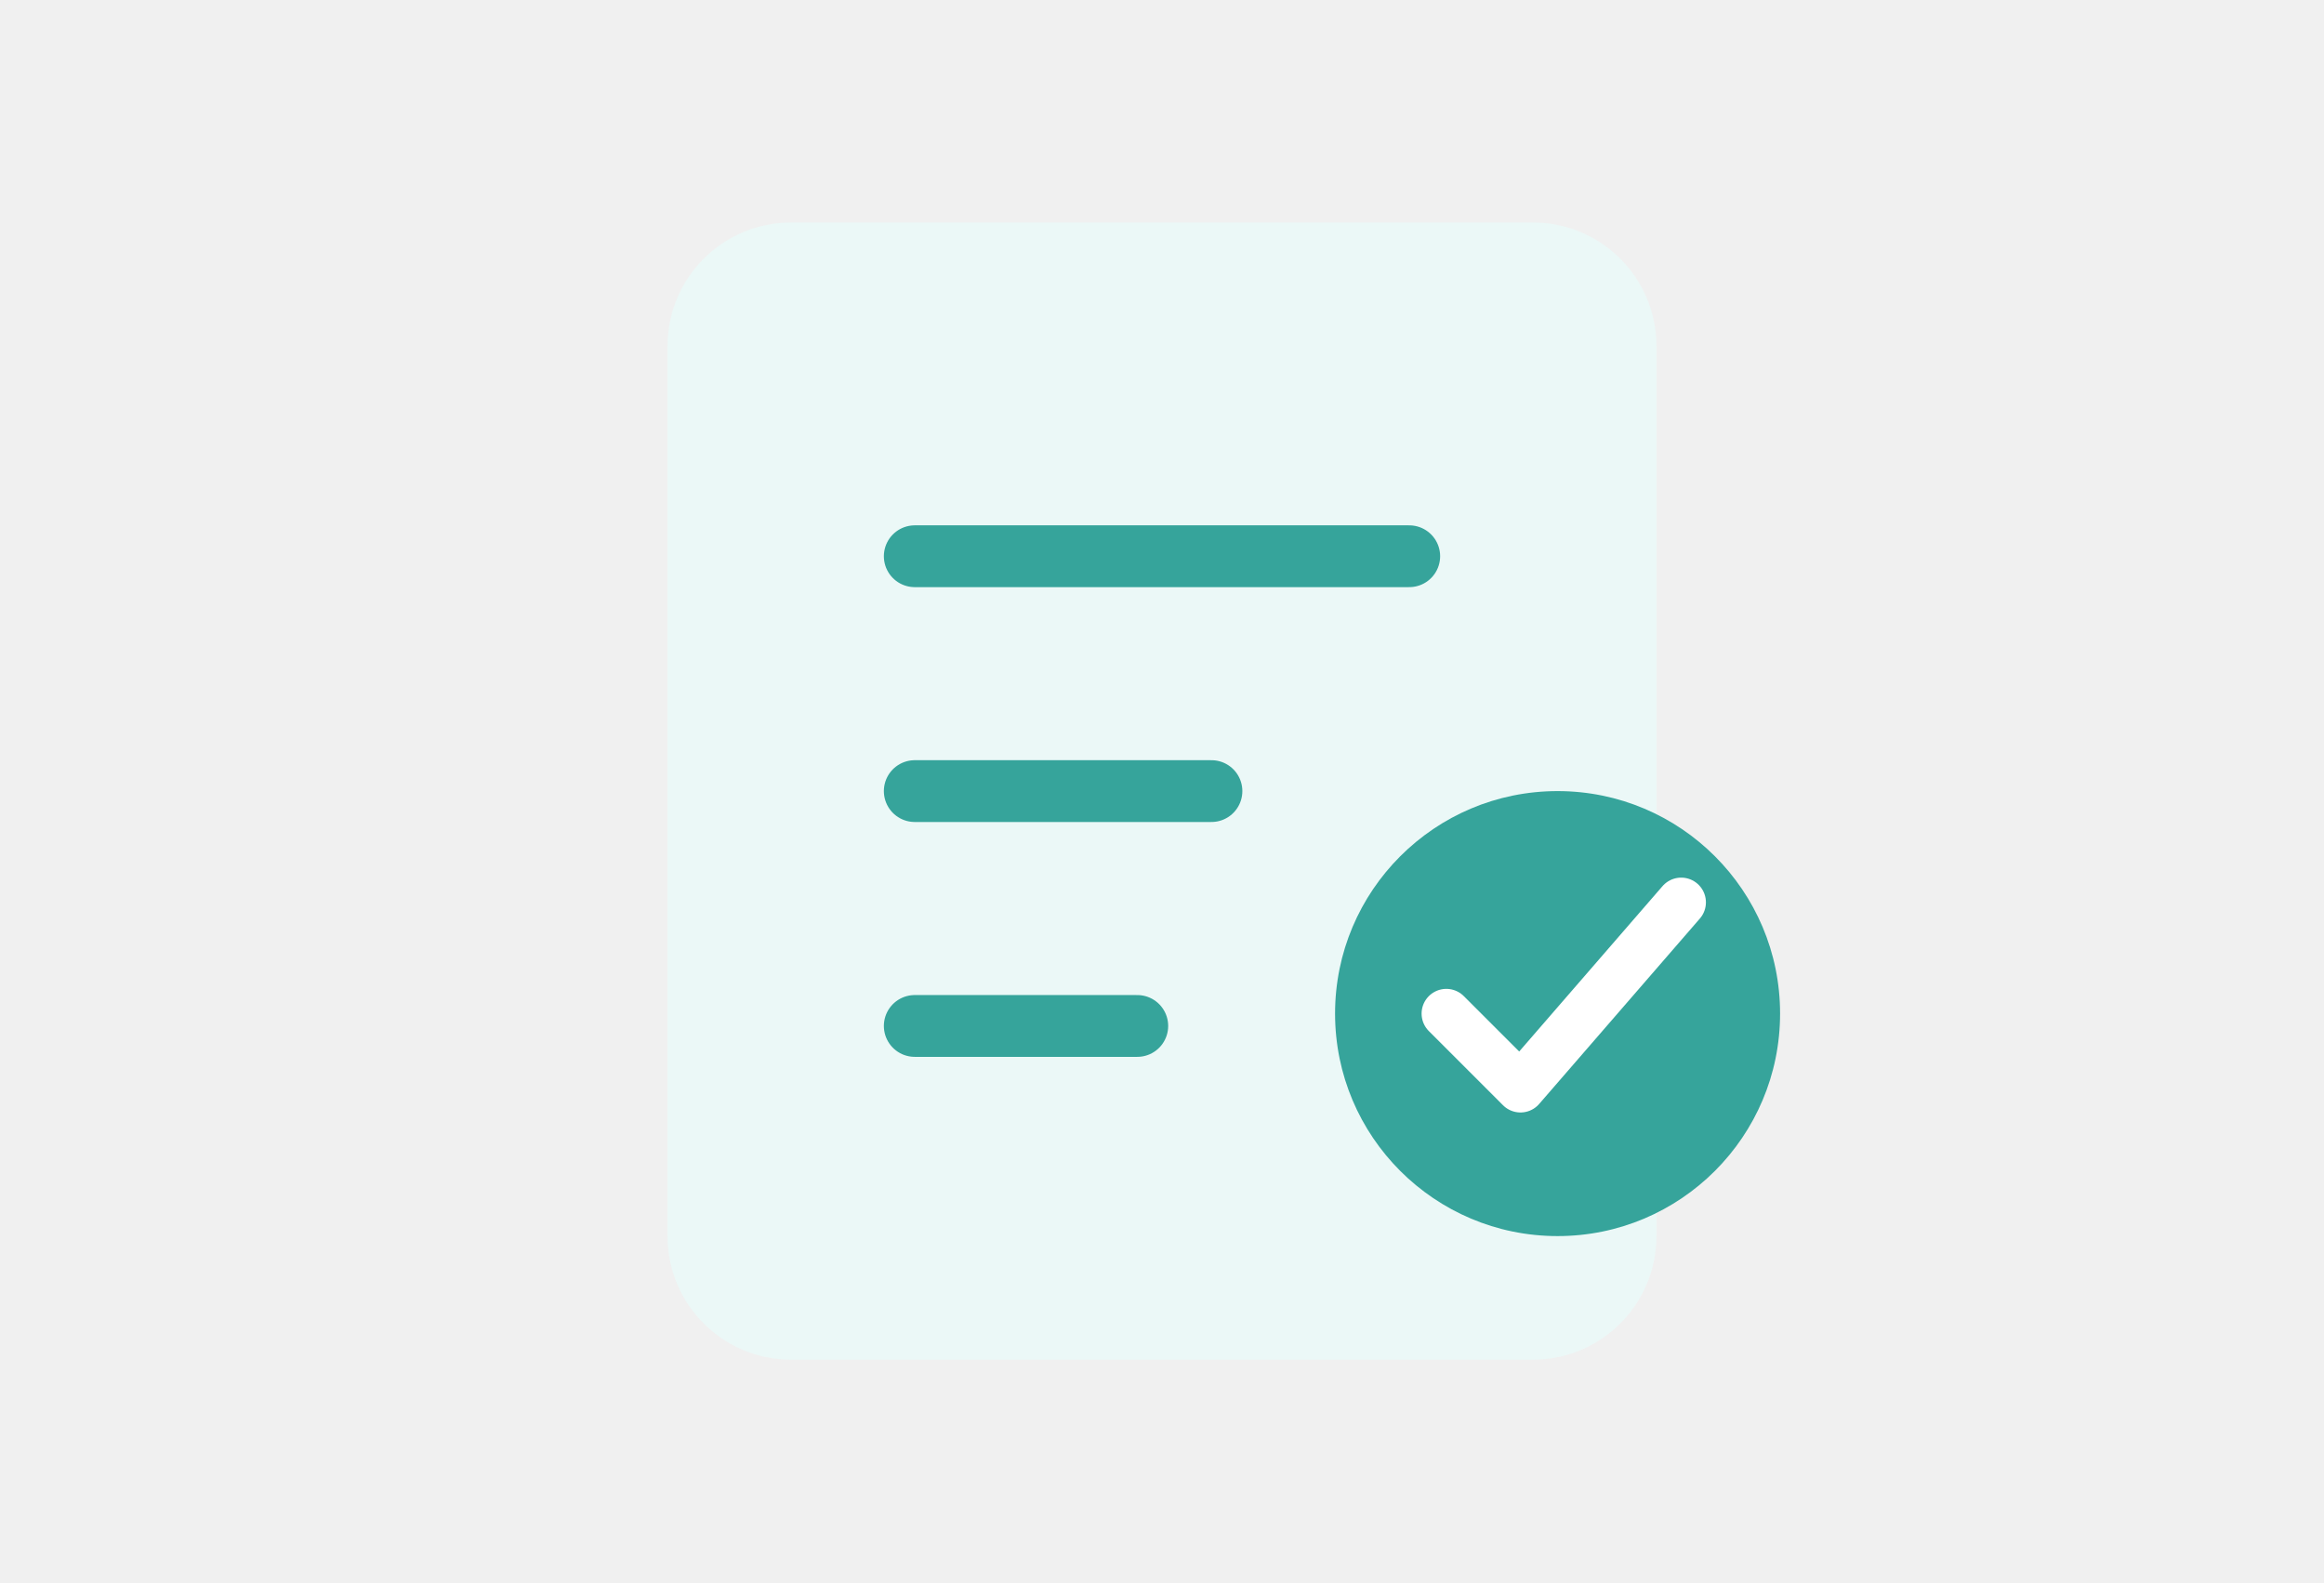
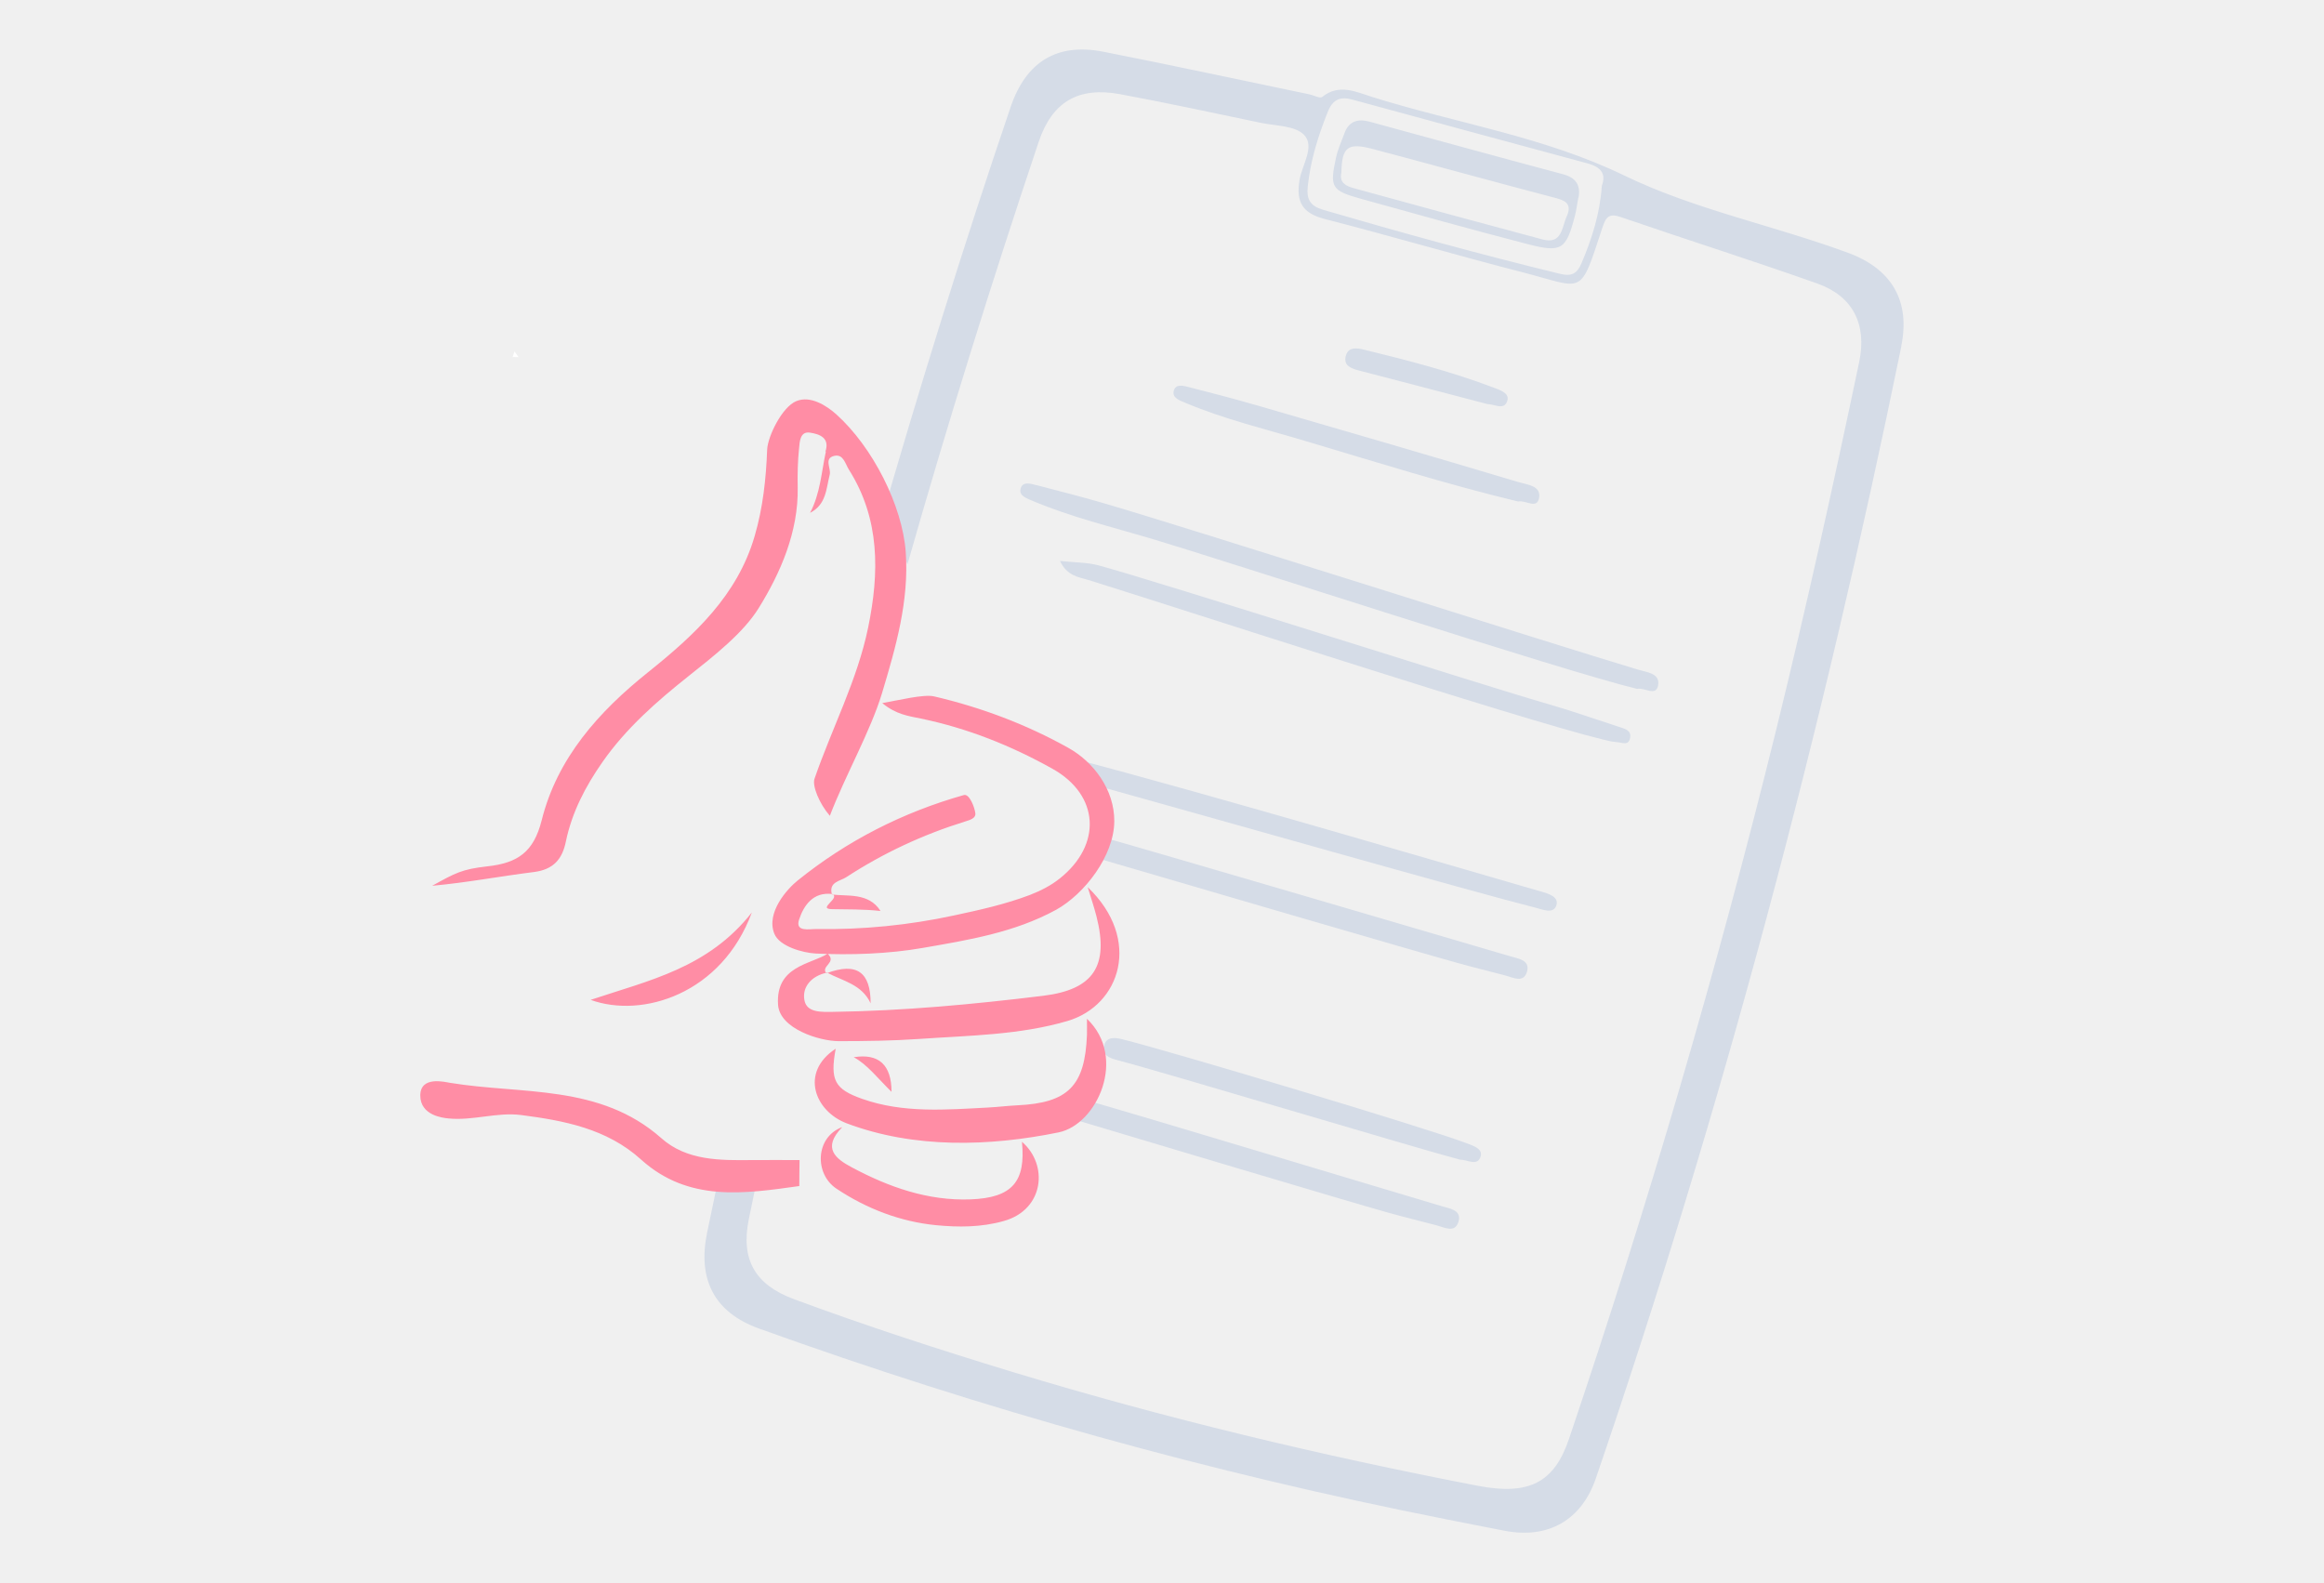
<svg xmlns="http://www.w3.org/2000/svg" width="188" height="128" viewBox="0 0 188 128" fill="none">
-   <rect x="54" y="18" width="80" height="92" rx="10" fill="#EBF8F7" />
-   <path d="M74 45h40M74 64h24M74 83h18" stroke="#36A49B" stroke-width="5" stroke-linecap="round" />
-   <circle cx="126" cy="82" r="18" fill="#36A49B" />
-   <path d="m117 82 6 6 13-15" stroke="white" stroke-width="4" stroke-linecap="round" stroke-linejoin="round" />
+   <g id="Property=Validate">
+     <path id="Vector" d="M41.62 28.42C41.57 28.57 41.52 28.73 41.47 28.88C41.63 28.88 41.79 28.88 41.95 28.89C41.84 28.73 41.72 28.58 41.61 28.42H41.62Z" fill="white" />
+     <path id="Vector_2" d="M101.6 32.77C108.7 34.83 115.81 36.9 122.9 39.02C123.55 39.21 124.7 39.3 124.5 40.3C124.32 41.22 123.43 40.44 122.8 40.57C117.02 39.18 111.31 37.38 105.57 35.67C102.33 34.7 99.04 33.92 95.92 32.6C95.44 32.4 94.8 32.19 94.95 31.62C95.11 31 95.78 31.22 96.26 31.34C98.05 31.8 99.84 32.26 101.62 32.78L101.6 32.77ZM153.81 28.01C147.46 59.05 139.36 89.61 129.1 119.59C127.94 122.98 125.25 124.52 121.72 123.84C120.09 123.53 118.46 123.2 116.83 122.88C97.97 119.15 79.49 114 61.4 107.48C57.78 106.18 56.42 103.5 57.2 99.73C57.56 97.97 57.93 96.22 58.3 94.46C59.32 94.72 60.45 94.64 61.48 94.26C61.18 95.71 60.88 97.16 60.58 98.61C59.91 101.86 61.04 103.92 64.22 105.1C70.05 107.26 75.96 109.18 81.9 110.99C94.28 114.75 106.84 117.75 119.54 120.2C123.69 121 125.73 119.95 126.93 116.39C133.31 97.52 138.91 78.41 143.68 59.06C146.11 49.18 148.31 39.24 150.4 29.28C151.03 26.25 149.91 23.97 147.02 22.94C141.74 21.07 136.41 19.38 131.11 17.56C130.14 17.23 129.91 17.56 129.62 18.43C127.77 24.06 128.2 23.33 123.21 22.04C117.85 20.66 112.54 19.1 107.18 17.72C105.37 17.26 104.82 16.35 105.13 14.54C105.34 13.32 106.39 11.84 105.49 10.91C104.77 10.16 103.21 10.19 102.01 9.94C98.22 9.15 94.43 8.33 90.61 7.62C87.21 6.99 85.11 8.26 84.03 11.46C80.23 22.78 76.68 34.17 73.41 45.65C73 44.51 72.2 43.54 71.02 43.01C74.34 31.48 77.89 20.03 81.75 8.67C83 4.99 85.5 3.44 89.28 4.19C94.83 5.28 100.37 6.48 105.91 7.63C106.27 7.7 106.78 7.99 106.96 7.84C108.33 6.75 109.69 7.43 110.99 7.84C117.78 9.97 124.82 11.02 131.4 14.2C137.09 16.96 143.51 18.24 149.52 20.46C153.06 21.77 154.55 24.38 153.8 28.01H153.81ZM128.43 13.22C122.09 11.5 115.75 9.8 109.41 8.06C108.39 7.78 107.81 8.06 107.41 9.05C106.63 11 106.01 12.98 105.79 15.09C105.68 16.13 105.99 16.66 107.02 16.97C113.39 18.83 119.78 20.59 126.23 22.16C127.14 22.38 127.58 22.13 127.93 21.31C128.78 19.31 129.43 17.27 129.58 15.03C129.98 13.98 129.39 13.48 128.43 13.22ZM127.68 15.98C127.59 16.46 127.53 16.95 127.41 17.43C126.7 20.19 126.34 20.46 123.62 19.76C119.1 18.59 114.61 17.34 110.12 16.09C107.7 15.42 107.55 15.16 108.08 12.74C108.22 12.09 108.51 11.46 108.74 10.83C109.09 9.82 109.81 9.58 110.78 9.84C115.99 11.26 121.2 12.7 126.42 14.09C127.44 14.36 127.88 14.92 127.7 15.98H127.68ZM125.62 15.96C120.75 14.68 115.9 13.34 111.04 12.05C109.02 11.52 108.55 11.89 108.51 13.97C108.32 14.78 108.9 15.06 109.5 15.22C114.59 16.62 119.68 18.01 124.78 19.37C126.37 19.8 126.34 18.38 126.74 17.51C127.24 16.4 126.5 16.18 125.63 15.96H125.62ZM124.64 72.12C118.78 70.43 97.89 64.27 86.7 61.34C86.7 61.35 86.71 61.37 86.72 61.38C87.32 61.92 87.75 62.6 88.01 63.36C97.54 66.01 119.12 72.15 124.2 73.43C124.81 73.58 125.66 73.97 125.9 73.25C126.13 72.55 125.27 72.3 124.65 72.12H124.64ZM122.16 77.36C118.36 76.24 93.69 68.99 88.68 67.58C88.6 68.17 88.44 68.74 88.18 69.26C96.81 71.79 114.66 77.01 117.86 77.89C119.15 78.25 120.45 78.57 121.75 78.91C122.4 79.08 123.25 79.57 123.53 78.6C123.8 77.64 122.74 77.54 122.16 77.36ZM130.8 60.04C131.2 60.06 131.76 60.37 131.87 59.68C131.97 59.1 131.48 58.97 131.05 58.83C129.11 58.2 127.19 57.52 125.24 56.96C120.47 55.6 93.66 47.03 88.87 45.74C87.94 45.49 86.93 45.51 85.75 45.38C86.31 46.59 87.26 46.69 88.04 46.92C94.55 48.94 123.05 58.23 129.68 59.83C130.05 59.92 130.43 60.02 130.81 60.04H130.8ZM118.16 93.82C118.71 93.82 119.54 94.39 119.78 93.54C119.96 92.92 119.14 92.68 118.62 92.48C115.22 91.19 94.32 84.94 90.8 84.08C90.28 83.95 89.54 83.82 89.33 84.54C89.09 85.36 89.72 85.59 90.4 85.77C93.85 86.66 114.68 92.92 118.15 93.83L118.16 93.82ZM116.63 97.58C112.71 96.43 91.4 89.98 87.46 88.89C87.43 88.89 87.41 88.88 87.38 88.87C86.99 89.43 86.47 89.91 85.83 90.25C92.86 92.34 108.96 97.18 112.32 98.11C113.61 98.47 114.91 98.79 116.21 99.13C116.86 99.3 117.71 99.79 117.99 98.82C118.26 97.86 117.2 97.76 116.62 97.58H116.63ZM120.32 32.69C120.87 32.68 121.7 33.25 121.94 32.4C122.12 31.78 121.3 31.54 120.78 31.34C117.38 30.05 113.87 29.15 110.35 28.29C109.83 28.16 109.09 28.03 108.88 28.75C108.64 29.57 109.27 29.8 109.95 29.98C113.4 30.87 116.85 31.78 120.32 32.69ZM83.87 39.26C83.39 39.13 82.72 38.91 82.56 39.54C82.41 40.1 83.05 40.32 83.53 40.52C86.65 41.84 89.95 42.63 93.18 43.59C98.92 45.3 126.64 54.34 132.43 55.73C133.06 55.6 133.95 56.37 134.13 55.46C134.33 54.46 133.18 54.38 132.53 54.18C125.44 52.06 96.32 42.76 89.22 40.69C87.44 40.17 85.65 39.72 83.86 39.25L83.87 39.26Z" fill="#D5DCE7" />
+     <path id="Vector_3" d="M66.91 78.69C68.18 79.37 69.71 79.62 70.43 81.17C70.43 78.69 69.35 77.8 66.85 78.74C66.35 78.16 67.74 77.88 66.95 77.16C65.54 78.03 62.74 78.16 62.94 81.28C63.07 83.25 66.34 84.23 67.84 84.23C70.02 84.23 72.2 84.2 74.38 84.05C78.39 83.77 82.46 83.74 86.35 82.6C90.64 81.34 92.4 75.99 87.99 71.77C88.28 72.73 88.52 73.42 88.7 74.14C89.72 78.13 88.48 80.06 84.38 80.56C78.74 81.25 73.09 81.78 67.4 81.86C66.44 81.87 65.25 81.94 65.07 80.9C64.88 79.82 65.67 78.94 66.89 78.69H66.9H66.91ZM67.33 72.33C68.01 72.66 66.09 73.53 67.29 73.55C68.45 73.57 69.92 73.55 71.23 73.7C70.27 72.17 68.49 72.54 67.3 72.36C67.01 71.35 67.98 71.28 68.45 70.97C71.44 69.02 74.66 67.52 78.07 66.46C78.45 66.34 78.95 66.21 78.9 65.79C78.84 65.29 78.41 64.19 77.97 64.32C73.02 65.72 68.53 68.01 64.53 71.23C63.68 71.91 61.95 73.83 62.64 75.54C63.06 76.57 64.94 77.08 65.97 77.14C68.77 77.28 71.9 77.17 74.63 76.69C78.33 76.05 82.07 75.44 85.42 73.61C87.74 72.33 90.12 69.23 90.14 66.45C90.16 63.89 88.47 61.64 86.42 60.5C83 58.59 79.37 57.23 75.57 56.34C74.72 56.14 72.67 56.66 71.37 56.88C72.48 57.8 73.5 57.93 74.48 58.13C78.26 58.91 81.81 60.33 85.15 62.2C88.95 64.33 89.15 68.35 85.73 71.07C85 71.65 84.19 72.06 83.32 72.4C81.34 73.15 79.28 73.61 77.22 74.05C73.53 74.85 69.79 75.22 66.02 75.16C65.47 75.15 64.31 75.42 64.64 74.4C65.01 73.28 65.76 72.12 67.35 72.33H67.33ZM66.81 36.52C66.45 38.19 66.36 39.92 65.53 41.49C66.84 40.82 66.83 39.56 67.12 38.4C67.25 37.89 66.62 37.08 67.49 36.88C68.23 36.71 68.38 37.54 68.67 37.99C71.2 41.99 71.14 46.33 70.23 50.76C69.35 55.04 67.3 58.91 65.89 63C65.69 63.57 66.27 65 67.13 66C68.37 62.75 70.41 59.18 71.35 56.08C72.47 52.35 73.55 48.61 73.27 44.66C73 40.91 70.6 36.16 67.63 33.5C66.85 32.81 65.56 31.98 64.42 32.45C63.26 32.92 62.11 35.31 62.06 36.36C61.97 38.73 61.72 41.07 61.05 43.36C59.65 48.19 56.16 51.39 52.43 54.38C48.43 57.58 45.08 61.32 43.82 66.36C43.17 68.94 41.88 69.82 39.41 70.09C37.37 70.32 36.84 70.62 34.96 71.66C37.73 71.41 40.44 70.89 43.18 70.55C44.77 70.35 45.49 69.51 45.78 68.06C46.27 65.71 47.36 63.62 48.73 61.66C50.64 58.92 53.13 56.74 55.71 54.69C57.81 53.02 60.14 51.2 61.39 49.17C63.11 46.39 64.6 43.04 64.53 39.43C64.51 38.38 64.53 37.32 64.64 36.27C64.69 35.73 64.72 34.88 65.52 35C66.24 35.11 67.18 35.39 66.76 36.57L66.78 36.52H66.81ZM64.66 95.94C64.66 95.77 64.67 94.02 64.68 93.85C63.4 93.85 62.11 93.84 60.83 93.85C58.23 93.88 55.55 93.9 53.5 92.08C48.53 87.68 42.23 88.56 36.4 87.6C36.01 87.54 34 87.01 34 88.63C34 90.25 35.85 90.44 36.26 90.48C38.23 90.69 40.21 89.95 42.18 90.21C45.55 90.65 49.07 91.28 51.86 93.81C55.68 97.26 60.19 96.58 64.67 95.95L64.66 95.94ZM67.59 84.85C64.68 86.77 65.92 89.91 68.5 90.88C73.97 92.94 80.06 92.75 85.64 91.61C88.76 90.97 91.21 85.55 87.93 82.42C87.93 82.94 87.94 83.33 87.93 83.72C87.77 87.85 86.41 89.23 82.29 89.42C81.5 89.46 80.71 89.56 79.93 89.6C76.51 89.78 73.07 90.07 69.75 88.9C67.51 88.11 67.14 87.39 67.6 84.86L67.59 84.85ZM68.12 91.19C65.97 91.98 65.85 94.95 67.66 96.16C70.1 97.79 72.85 98.84 75.74 99.12C77.52 99.29 79.36 99.3 81.2 98.78C84.47 97.87 84.83 94.23 82.67 92.37C82.99 95.59 81.9 96.9 78.52 97.03C75.07 97.16 71.9 96.04 68.91 94.44C67.59 93.74 66.49 92.88 68.12 91.2V91.19ZM60.82 73.82C57.28 78.32 52.53 79.3 47.78 80.89C51.96 82.41 58.39 80.41 60.82 73.82ZM69.06 85.53C70.13 86.09 70.99 87.22 72.12 88.33C72.12 86.15 71.09 85.2 69.06 85.53Z" fill="#FF8DA5" />
+   </g>
</svg>
